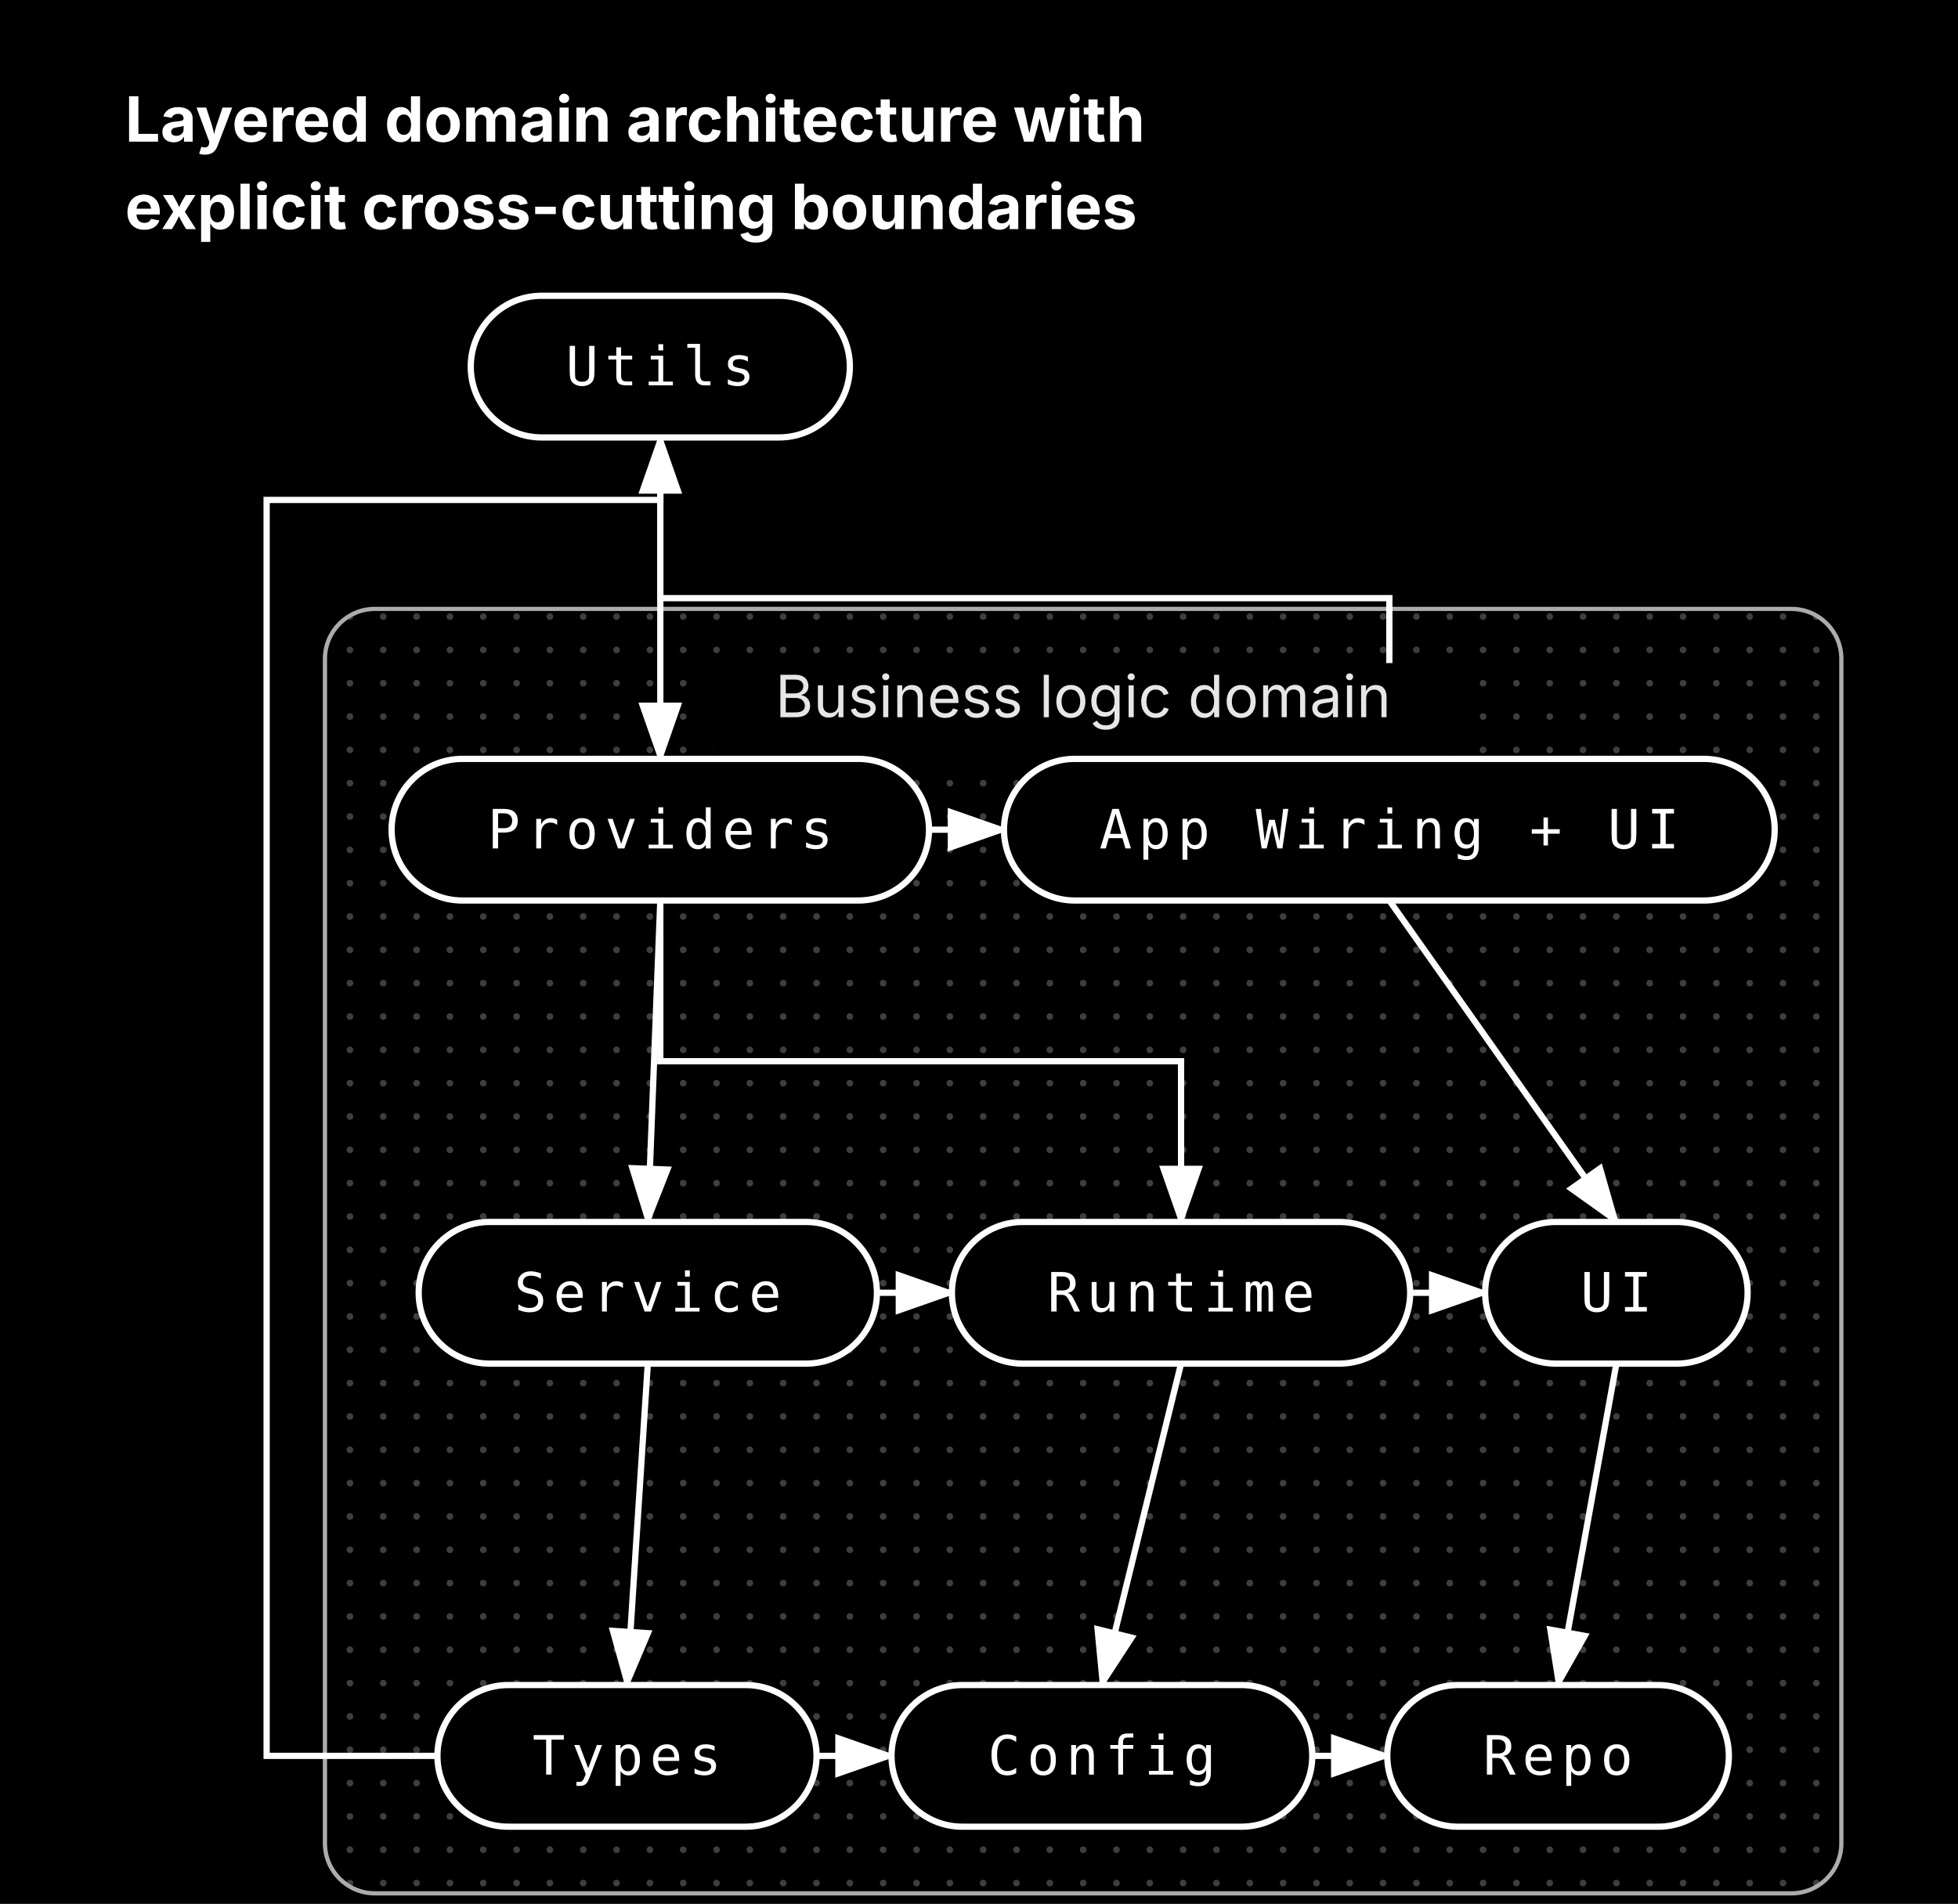
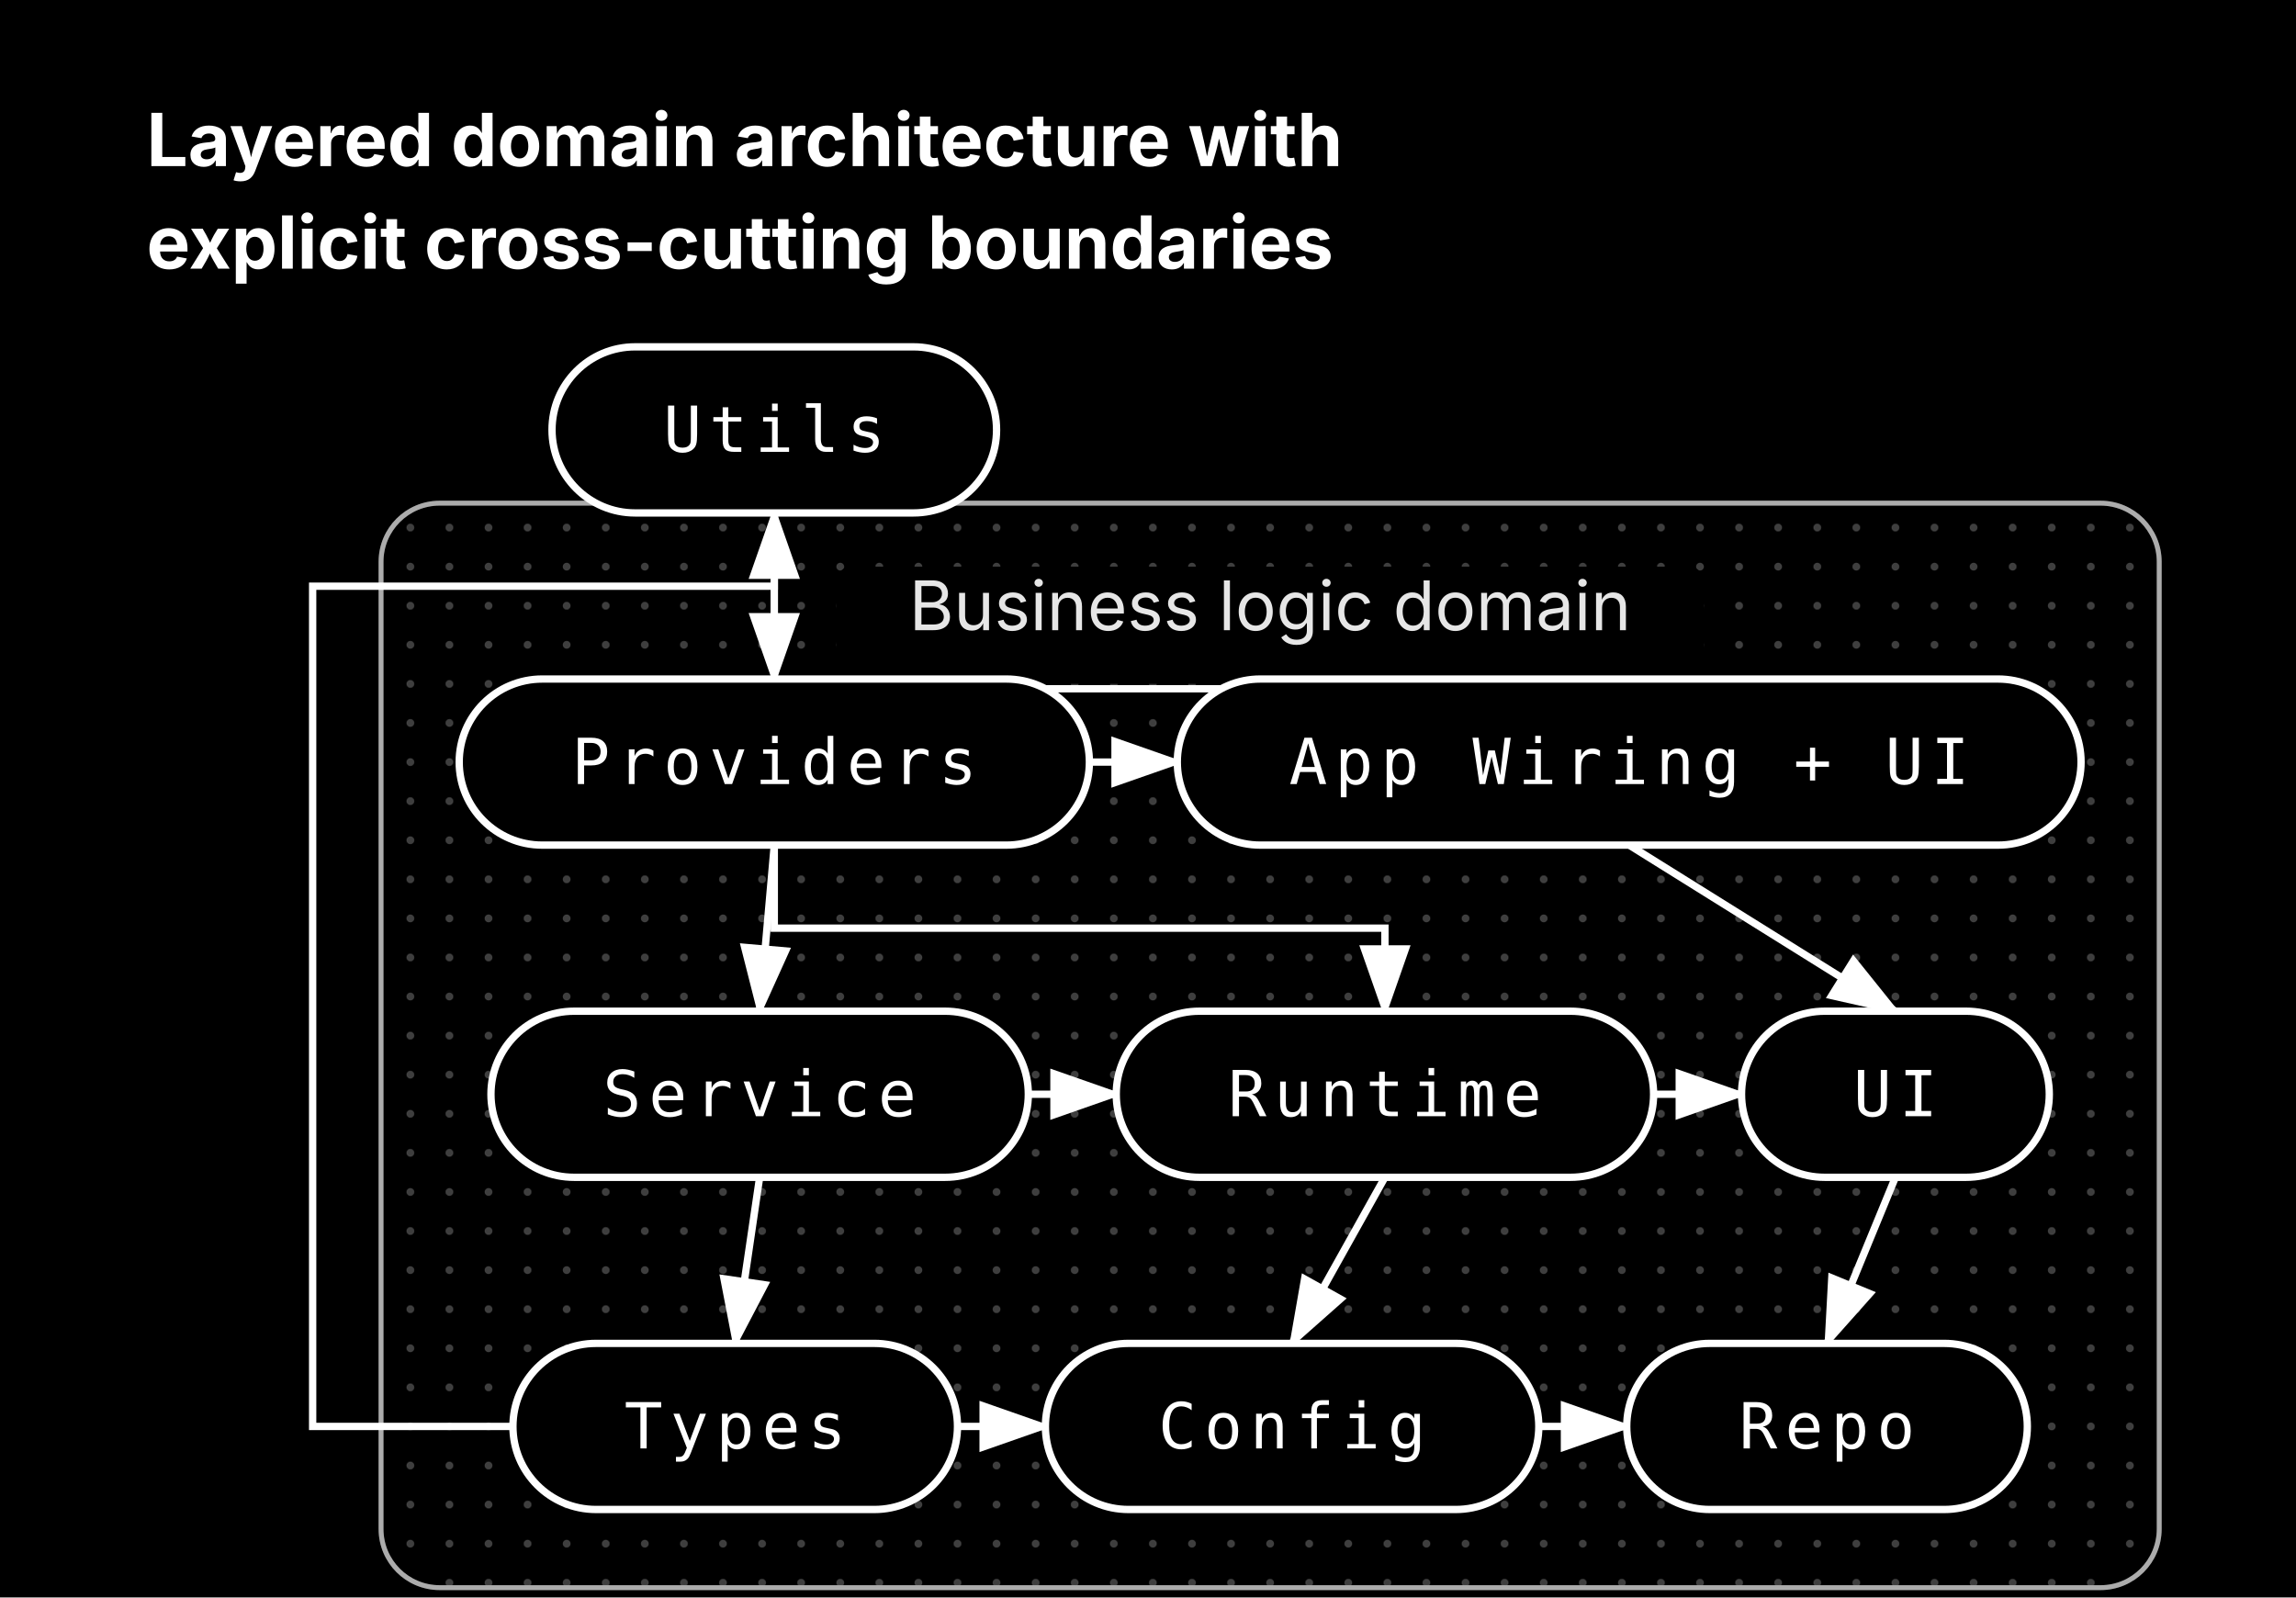
- <svg xmlns="http://www.w3.org/2000/svg" viewBox="0 0 470 457" width="470" height="457">
+ <svg xmlns="http://www.w3.org/2000/svg" viewBox="0 0 470 327" width="470" height="327">
  <defs>
    <pattern id="dotgrid" width="8" height="8" patternUnits="userSpaceOnUse">
      <rect width="8" height="8" fill="#000000" />
      <circle cx="4" cy="4" r="0.8" fill="#ffffff" opacity="0.7" />
    </pattern>
    <pattern id="crosshatch" width="8" height="8" patternUnits="userSpaceOnUse">
      <rect width="8" height="8" fill="#000000" />
      <path d="M0 8L8 0M-1 1L1 -1M7 9L9 7" stroke="#ffffff" stroke-width="0.8" opacity="0.2" />
    </pattern>
    <pattern id="hero" width="6" height="6" patternUnits="userSpaceOnUse">
      <rect width="6" height="6" fill="#222222" />
      <circle cx="3" cy="3" r="0.6" fill="#444444" opacity="0.5" />
    </pattern>
    <marker id="arrowhead" markerWidth="10" markerHeight="7" refX="9" refY="3.5" orient="auto" markerUnits="strokeWidth">
      <polygon points="0 0, 10 3.5, 0 7" fill="#ffffff" />
    </marker>
    <marker id="arrowhead-reverse" markerWidth="10" markerHeight="7" refX="1" refY="3.5" orient="auto" markerUnits="strokeWidth">
      <polygon points="10 0, 0 3.5, 10 7" fill="#ffffff" />
    </marker>
  </defs>
  <rect width="100%" height="100%" fill="#000000" />
  <g class="diagram">
    <text x="30" y="34" font-family="'Inter', 'Helvetica Neue', Arial, sans-serif" font-size="15" fill="#ffffff" font-weight="700">Layered domain architecture with</text>
    <text x="30" y="55" font-family="'Inter', 'Helvetica Neue', Arial, sans-serif" font-size="15" fill="#ffffff" font-weight="700">explicit cross-cutting boundaries</text>
-     <rect x="78" y="146.157" width="364" height="308.314" rx="12" fill="url(#dotgrid)" stroke="#ffffff" stroke-width="1" opacity="0.35" />
-     <rect x="78" y="146.157" width="364" height="308.314" rx="12" fill="none" stroke="#ffffff" stroke-width="1" opacity="0.5" />
-     <line x1="158.5" y1="105" x2="158.5" y2="182.157" stroke="#ffffff" stroke-width="1.5" marker-end="url(#arrowhead)" />
-     <polyline points="158.5,105 158.5,143.578 333.5,143.578 333.5,182.157" fill="none" stroke="#ffffff" stroke-width="1.5" marker-end="url(#arrowhead)" />
-     <line x1="223" y1="199.157" x2="241" y2="199.157" stroke="#ffffff" stroke-width="1.5" marker-end="url(#arrowhead)" />
-     <line x1="158.5" y1="216.157" x2="155.5" y2="293.314" stroke="#ffffff" stroke-width="1.5" marker-end="url(#arrowhead)" />
-     <polyline points="158.5,216.157 158.5,254.735 283.5,254.735 283.5,293.314" fill="none" stroke="#ffffff" stroke-width="1.5" marker-end="url(#arrowhead)" />
-     <line x1="333.5" y1="216.157" x2="388" y2="293.314" stroke="#ffffff" stroke-width="1.5" marker-end="url(#arrowhead)" />
-     <line x1="210.5" y1="310.314" x2="228.5" y2="310.314" stroke="#ffffff" stroke-width="1.5" marker-end="url(#arrowhead)" />
-     <line x1="338.5" y1="310.314" x2="356.5" y2="310.314" stroke="#ffffff" stroke-width="1.5" marker-end="url(#arrowhead)" />
-     <line x1="155.5" y1="327.314" x2="150.5" y2="404.471" stroke="#ffffff" stroke-width="1.5" marker-end="url(#arrowhead)" />
-     <line x1="283.5" y1="327.314" x2="264.5" y2="404.471" stroke="#ffffff" stroke-width="1.5" marker-end="url(#arrowhead)" />
-     <line x1="388" y1="327.314" x2="374" y2="404.471" stroke="#ffffff" stroke-width="1.5" marker-end="url(#arrowhead)" />
-     <line x1="196" y1="421.471" x2="214" y2="421.471" stroke="#ffffff" stroke-width="1.5" marker-end="url(#arrowhead)" />
-     <line x1="315" y1="421.471" x2="333" y2="421.471" stroke="#ffffff" stroke-width="1.5" marker-end="url(#arrowhead)" />
-     <polyline points="105,421.471 64,421.471 64,120 158.5,120 158.5,105" fill="none" stroke="#ffffff" stroke-width="1.5" marker-end="url(#arrowhead)" />
-     <rect x="171.25" y="159.157" width="177.5" height="24" fill="#000000" rx="3" />
-     <text x="260" y="172.157" font-family="'Inter', 'Helvetica Neue', Arial, sans-serif" font-size="14" fill="#ffffff" opacity="0.9" text-anchor="middle">Business logic domain</text>
+     <rect x="78" y="103" width="364" height="222" rx="12" fill="url(#dotgrid)" stroke="#ffffff" stroke-width="1" opacity="0.35" />
+     <rect x="78" y="103" width="364" height="222" rx="12" fill="none" stroke="#ffffff" stroke-width="1" opacity="0.5" />
+     <line x1="158.5" y1="105" x2="158.5" y2="139" stroke="#ffffff" stroke-width="1.5" marker-end="url(#arrowhead)" />
+     <polyline points="158.5,105 158.5,141 333.5,141 333.5,139" fill="none" stroke="#ffffff" stroke-width="1.5" marker-end="url(#arrowhead)" />
+     <line x1="223" y1="156" x2="241" y2="156" stroke="#ffffff" stroke-width="1.5" marker-end="url(#arrowhead)" />
+     <line x1="158.5" y1="173" x2="155.5" y2="207" stroke="#ffffff" stroke-width="1.5" marker-end="url(#arrowhead)" />
+     <polyline points="158.5,173 158.5,190 283.5,190 283.5,207" fill="none" stroke="#ffffff" stroke-width="1.5" marker-end="url(#arrowhead)" />
+     <line x1="333.5" y1="173" x2="388" y2="207" stroke="#ffffff" stroke-width="1.5" marker-end="url(#arrowhead)" />
+     <line x1="210.5" y1="224" x2="228.5" y2="224" stroke="#ffffff" stroke-width="1.5" marker-end="url(#arrowhead)" />
+     <line x1="338.5" y1="224" x2="356.5" y2="224" stroke="#ffffff" stroke-width="1.5" marker-end="url(#arrowhead)" />
+     <line x1="155.5" y1="241" x2="150.5" y2="275" stroke="#ffffff" stroke-width="1.5" marker-end="url(#arrowhead)" />
+     <line x1="283.5" y1="241" x2="264.5" y2="275" stroke="#ffffff" stroke-width="1.5" marker-end="url(#arrowhead)" />
+     <line x1="388" y1="241" x2="374" y2="275" stroke="#ffffff" stroke-width="1.5" marker-end="url(#arrowhead)" />
+     <line x1="196" y1="292" x2="214" y2="292" stroke="#ffffff" stroke-width="1.5" marker-end="url(#arrowhead)" />
+     <line x1="315" y1="292" x2="333" y2="292" stroke="#ffffff" stroke-width="1.5" marker-end="url(#arrowhead)" />
+     <polyline points="105,292 64,292 64,120 158.5,120 158.5,105" fill="none" stroke="#ffffff" stroke-width="1.5" marker-end="url(#arrowhead)" />
+     <rect x="171.25" y="116" width="177.5" height="24" fill="#000000" rx="3" />
+     <text x="260" y="129" font-family="'Inter', 'Helvetica Neue', Arial, sans-serif" font-size="14" fill="#ffffff" opacity="0.9" text-anchor="middle">Business logic domain</text>
    <rect x="113" y="71" width="91" height="34" rx="17" fill="#000000" stroke="#ffffff" stroke-width="1.5" />
    <text x="158.5" y="88" font-family="'JetBrains Mono', 'Fira Code', 'SF Mono', 'Cascadia Code', monospace" font-size="13" fill="#ffffff" text-anchor="middle" dominant-baseline="central" letter-spacing="0.12em">Utils</text>
-     <rect x="94" y="182.157" width="129" height="34" rx="17" fill="#000000" stroke="#ffffff" stroke-width="1.5" />
-     <text x="158.5" y="199.157" font-family="'JetBrains Mono', 'Fira Code', 'SF Mono', 'Cascadia Code', monospace" font-size="13" fill="#ffffff" text-anchor="middle" dominant-baseline="central" letter-spacing="0.12em">Providers</text>
-     <rect x="241" y="182.157" width="185" height="34" rx="17" fill="#000000" stroke="#ffffff" stroke-width="1.5" />
-     <text x="333.5" y="199.157" font-family="'JetBrains Mono', 'Fira Code', 'SF Mono', 'Cascadia Code', monospace" font-size="13" fill="#ffffff" text-anchor="middle" dominant-baseline="central" letter-spacing="0.12em">App Wiring + UI</text>
-     <rect x="100.5" y="293.314" width="110" height="34" rx="17" fill="#000000" stroke="#ffffff" stroke-width="1.5" />
-     <text x="155.5" y="310.314" font-family="'JetBrains Mono', 'Fira Code', 'SF Mono', 'Cascadia Code', monospace" font-size="13" fill="#ffffff" text-anchor="middle" dominant-baseline="central" letter-spacing="0.12em">Service</text>
-     <rect x="228.5" y="293.314" width="110" height="34" rx="17" fill="#000000" stroke="#ffffff" stroke-width="1.5" />
-     <text x="283.5" y="310.314" font-family="'JetBrains Mono', 'Fira Code', 'SF Mono', 'Cascadia Code', monospace" font-size="13" fill="#ffffff" text-anchor="middle" dominant-baseline="central" letter-spacing="0.12em">Runtime</text>
-     <rect x="356.5" y="293.314" width="63" height="34" rx="17" fill="#000000" stroke="#ffffff" stroke-width="1.5" />
-     <text x="388" y="310.314" font-family="'JetBrains Mono', 'Fira Code', 'SF Mono', 'Cascadia Code', monospace" font-size="13" fill="#ffffff" text-anchor="middle" dominant-baseline="central" letter-spacing="0.12em">UI</text>
-     <rect x="105" y="404.471" width="91" height="34" rx="17" fill="#000000" stroke="#ffffff" stroke-width="1.5" />
-     <text x="150.5" y="421.471" font-family="'JetBrains Mono', 'Fira Code', 'SF Mono', 'Cascadia Code', monospace" font-size="13" fill="#ffffff" text-anchor="middle" dominant-baseline="central" letter-spacing="0.12em">Types</text>
-     <rect x="214" y="404.471" width="101" height="34" rx="17" fill="#000000" stroke="#ffffff" stroke-width="1.5" />
-     <text x="264.5" y="421.471" font-family="'JetBrains Mono', 'Fira Code', 'SF Mono', 'Cascadia Code', monospace" font-size="13" fill="#ffffff" text-anchor="middle" dominant-baseline="central" letter-spacing="0.12em">Config</text>
-     <rect x="333" y="404.471" width="82" height="34" rx="17" fill="#000000" stroke="#ffffff" stroke-width="1.5" />
-     <text x="374" y="421.471" font-family="'JetBrains Mono', 'Fira Code', 'SF Mono', 'Cascadia Code', monospace" font-size="13" fill="#ffffff" text-anchor="middle" dominant-baseline="central" letter-spacing="0.12em">Repo</text>
+     <rect x="94" y="139" width="129" height="34" rx="17" fill="#000000" stroke="#ffffff" stroke-width="1.5" />
+     <text x="158.5" y="156" font-family="'JetBrains Mono', 'Fira Code', 'SF Mono', 'Cascadia Code', monospace" font-size="13" fill="#ffffff" text-anchor="middle" dominant-baseline="central" letter-spacing="0.12em">Providers</text>
+     <rect x="241" y="139" width="185" height="34" rx="17" fill="#000000" stroke="#ffffff" stroke-width="1.5" />
+     <text x="333.5" y="156" font-family="'JetBrains Mono', 'Fira Code', 'SF Mono', 'Cascadia Code', monospace" font-size="13" fill="#ffffff" text-anchor="middle" dominant-baseline="central" letter-spacing="0.12em">App Wiring + UI</text>
+     <rect x="100.5" y="207" width="110" height="34" rx="17" fill="#000000" stroke="#ffffff" stroke-width="1.5" />
+     <text x="155.5" y="224" font-family="'JetBrains Mono', 'Fira Code', 'SF Mono', 'Cascadia Code', monospace" font-size="13" fill="#ffffff" text-anchor="middle" dominant-baseline="central" letter-spacing="0.12em">Service</text>
+     <rect x="228.5" y="207" width="110" height="34" rx="17" fill="#000000" stroke="#ffffff" stroke-width="1.5" />
+     <text x="283.5" y="224" font-family="'JetBrains Mono', 'Fira Code', 'SF Mono', 'Cascadia Code', monospace" font-size="13" fill="#ffffff" text-anchor="middle" dominant-baseline="central" letter-spacing="0.12em">Runtime</text>
+     <rect x="356.5" y="207" width="63" height="34" rx="17" fill="#000000" stroke="#ffffff" stroke-width="1.5" />
+     <text x="388" y="224" font-family="'JetBrains Mono', 'Fira Code', 'SF Mono', 'Cascadia Code', monospace" font-size="13" fill="#ffffff" text-anchor="middle" dominant-baseline="central" letter-spacing="0.12em">UI</text>
+     <rect x="105" y="275" width="91" height="34" rx="17" fill="#000000" stroke="#ffffff" stroke-width="1.5" />
+     <text x="150.5" y="292" font-family="'JetBrains Mono', 'Fira Code', 'SF Mono', 'Cascadia Code', monospace" font-size="13" fill="#ffffff" text-anchor="middle" dominant-baseline="central" letter-spacing="0.12em">Types</text>
+     <rect x="214" y="275" width="101" height="34" rx="17" fill="#000000" stroke="#ffffff" stroke-width="1.5" />
+     <text x="264.5" y="292" font-family="'JetBrains Mono', 'Fira Code', 'SF Mono', 'Cascadia Code', monospace" font-size="13" fill="#ffffff" text-anchor="middle" dominant-baseline="central" letter-spacing="0.12em">Config</text>
+     <rect x="333" y="275" width="82" height="34" rx="17" fill="#000000" stroke="#ffffff" stroke-width="1.5" />
+     <text x="374" y="292" font-family="'JetBrains Mono', 'Fira Code', 'SF Mono', 'Cascadia Code', monospace" font-size="13" fill="#ffffff" text-anchor="middle" dominant-baseline="central" letter-spacing="0.12em">Repo</text>
  </g>
</svg>
